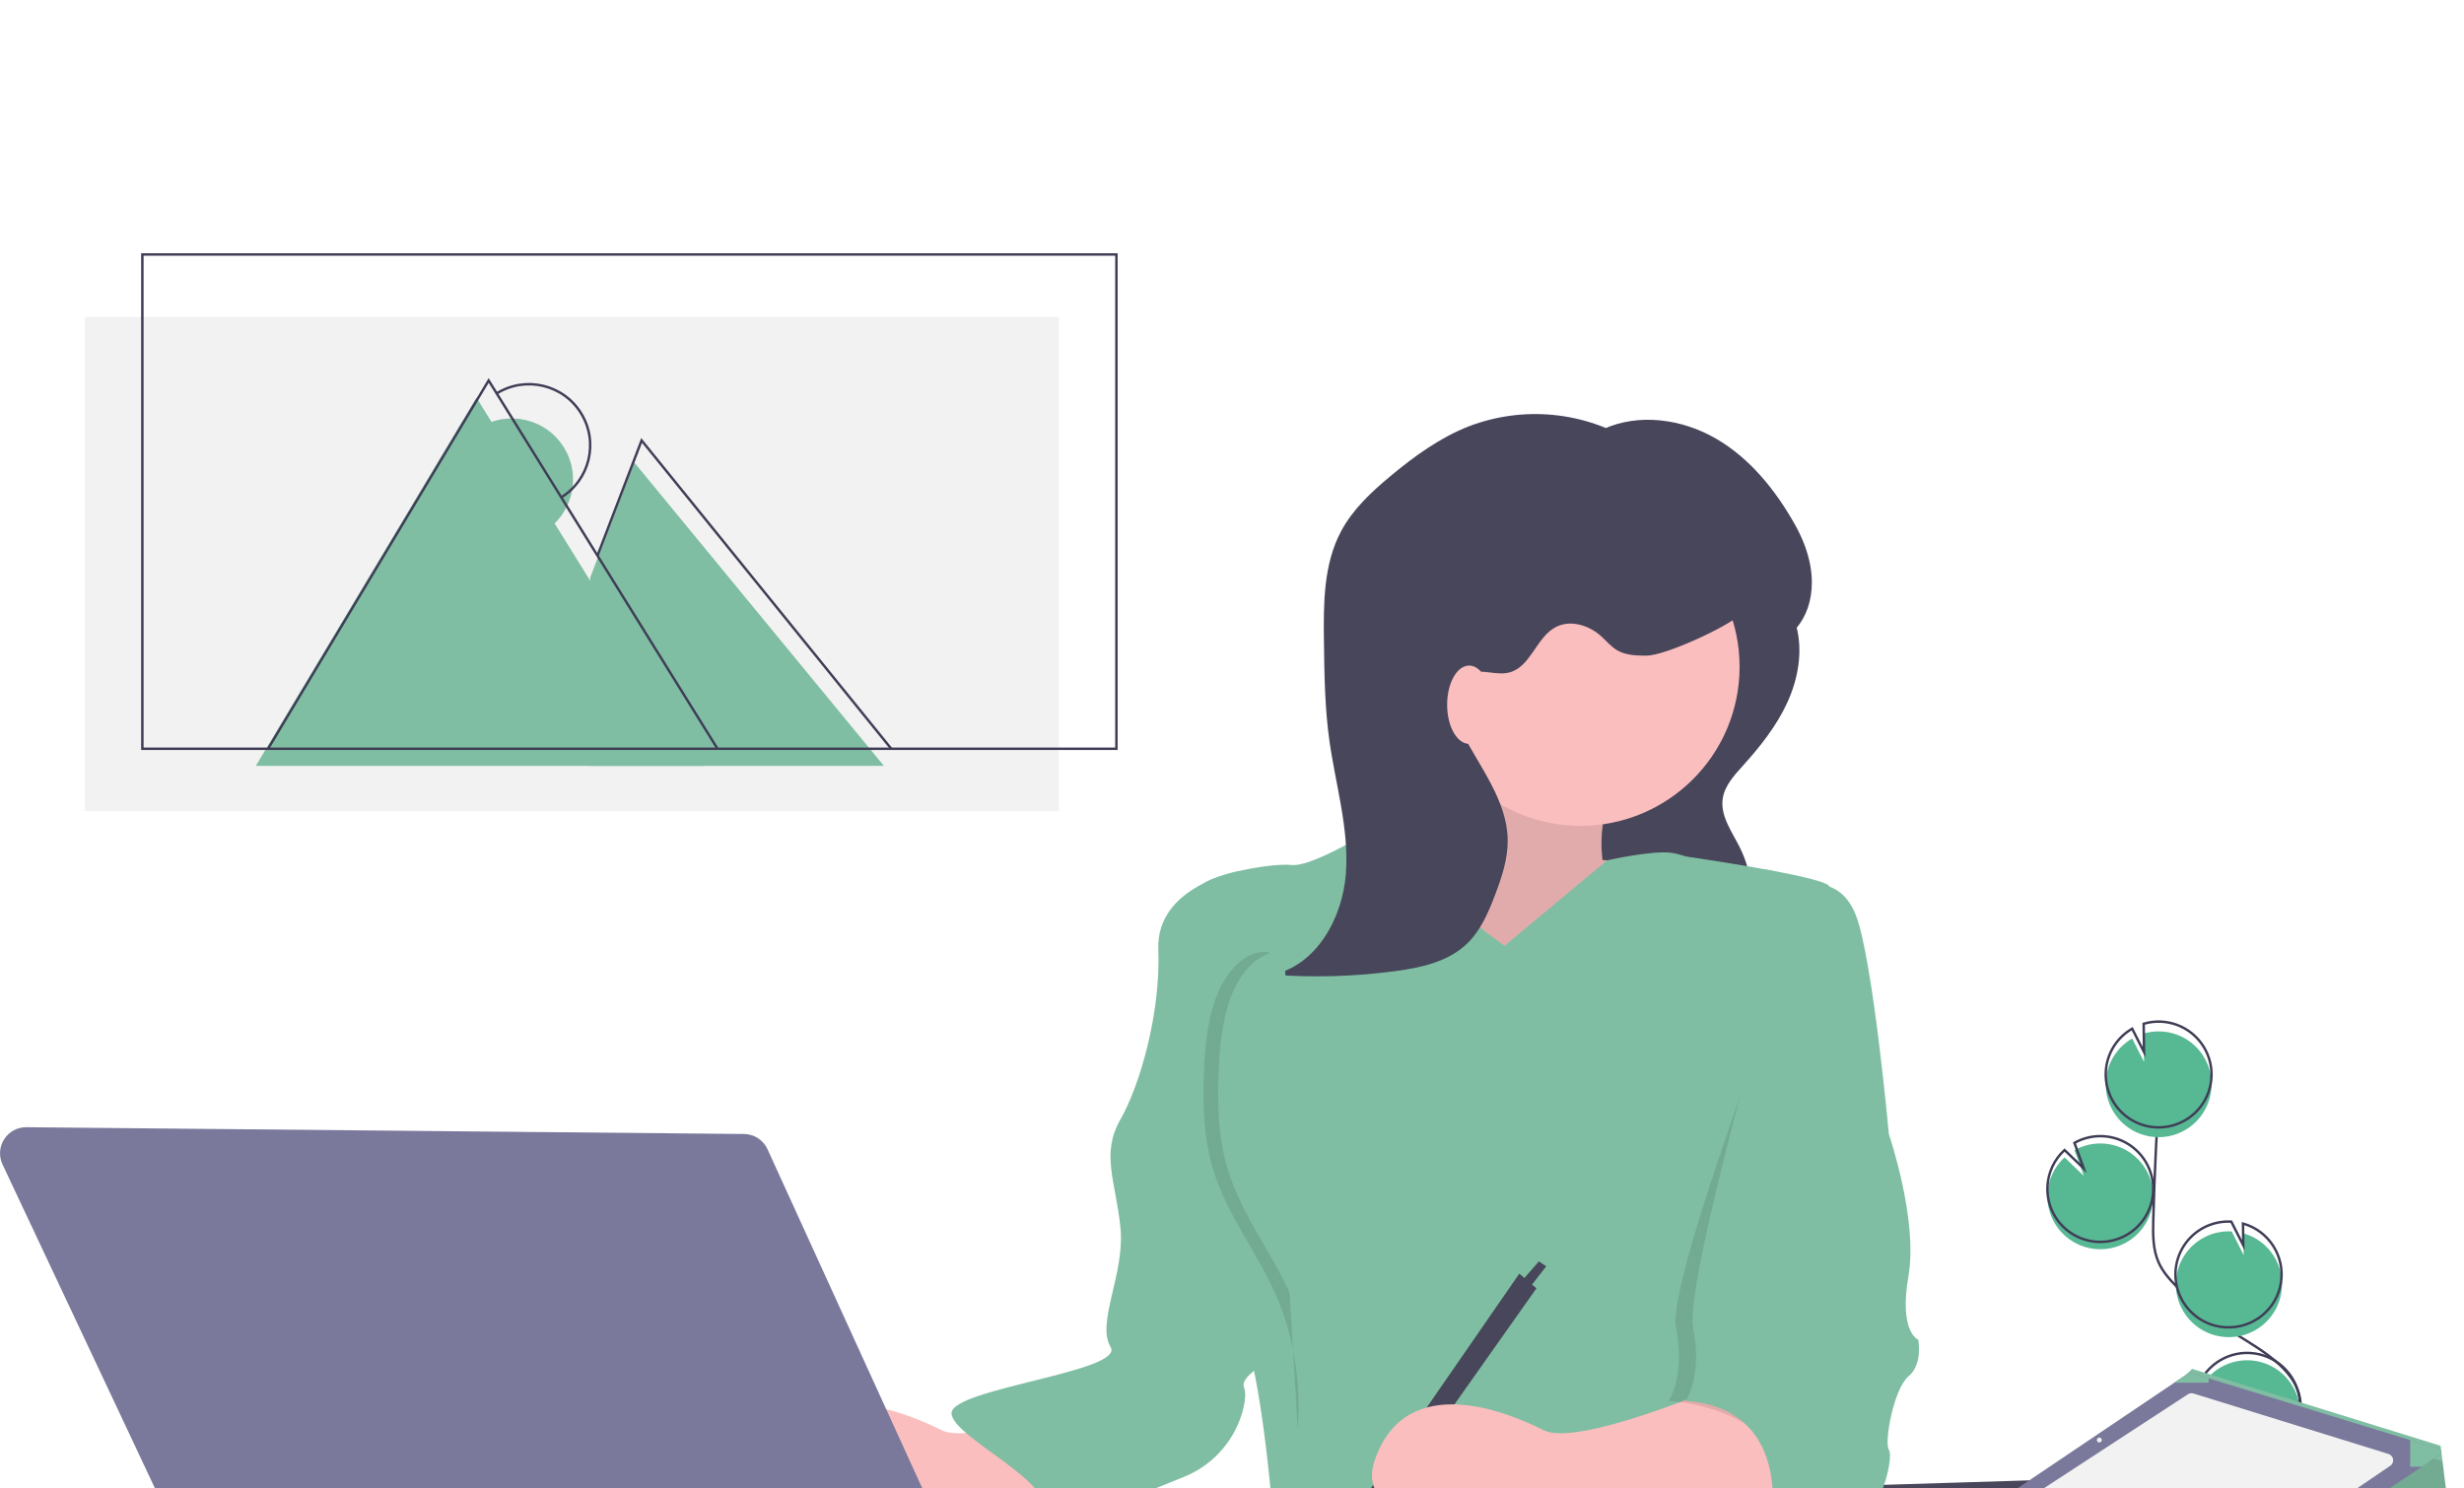
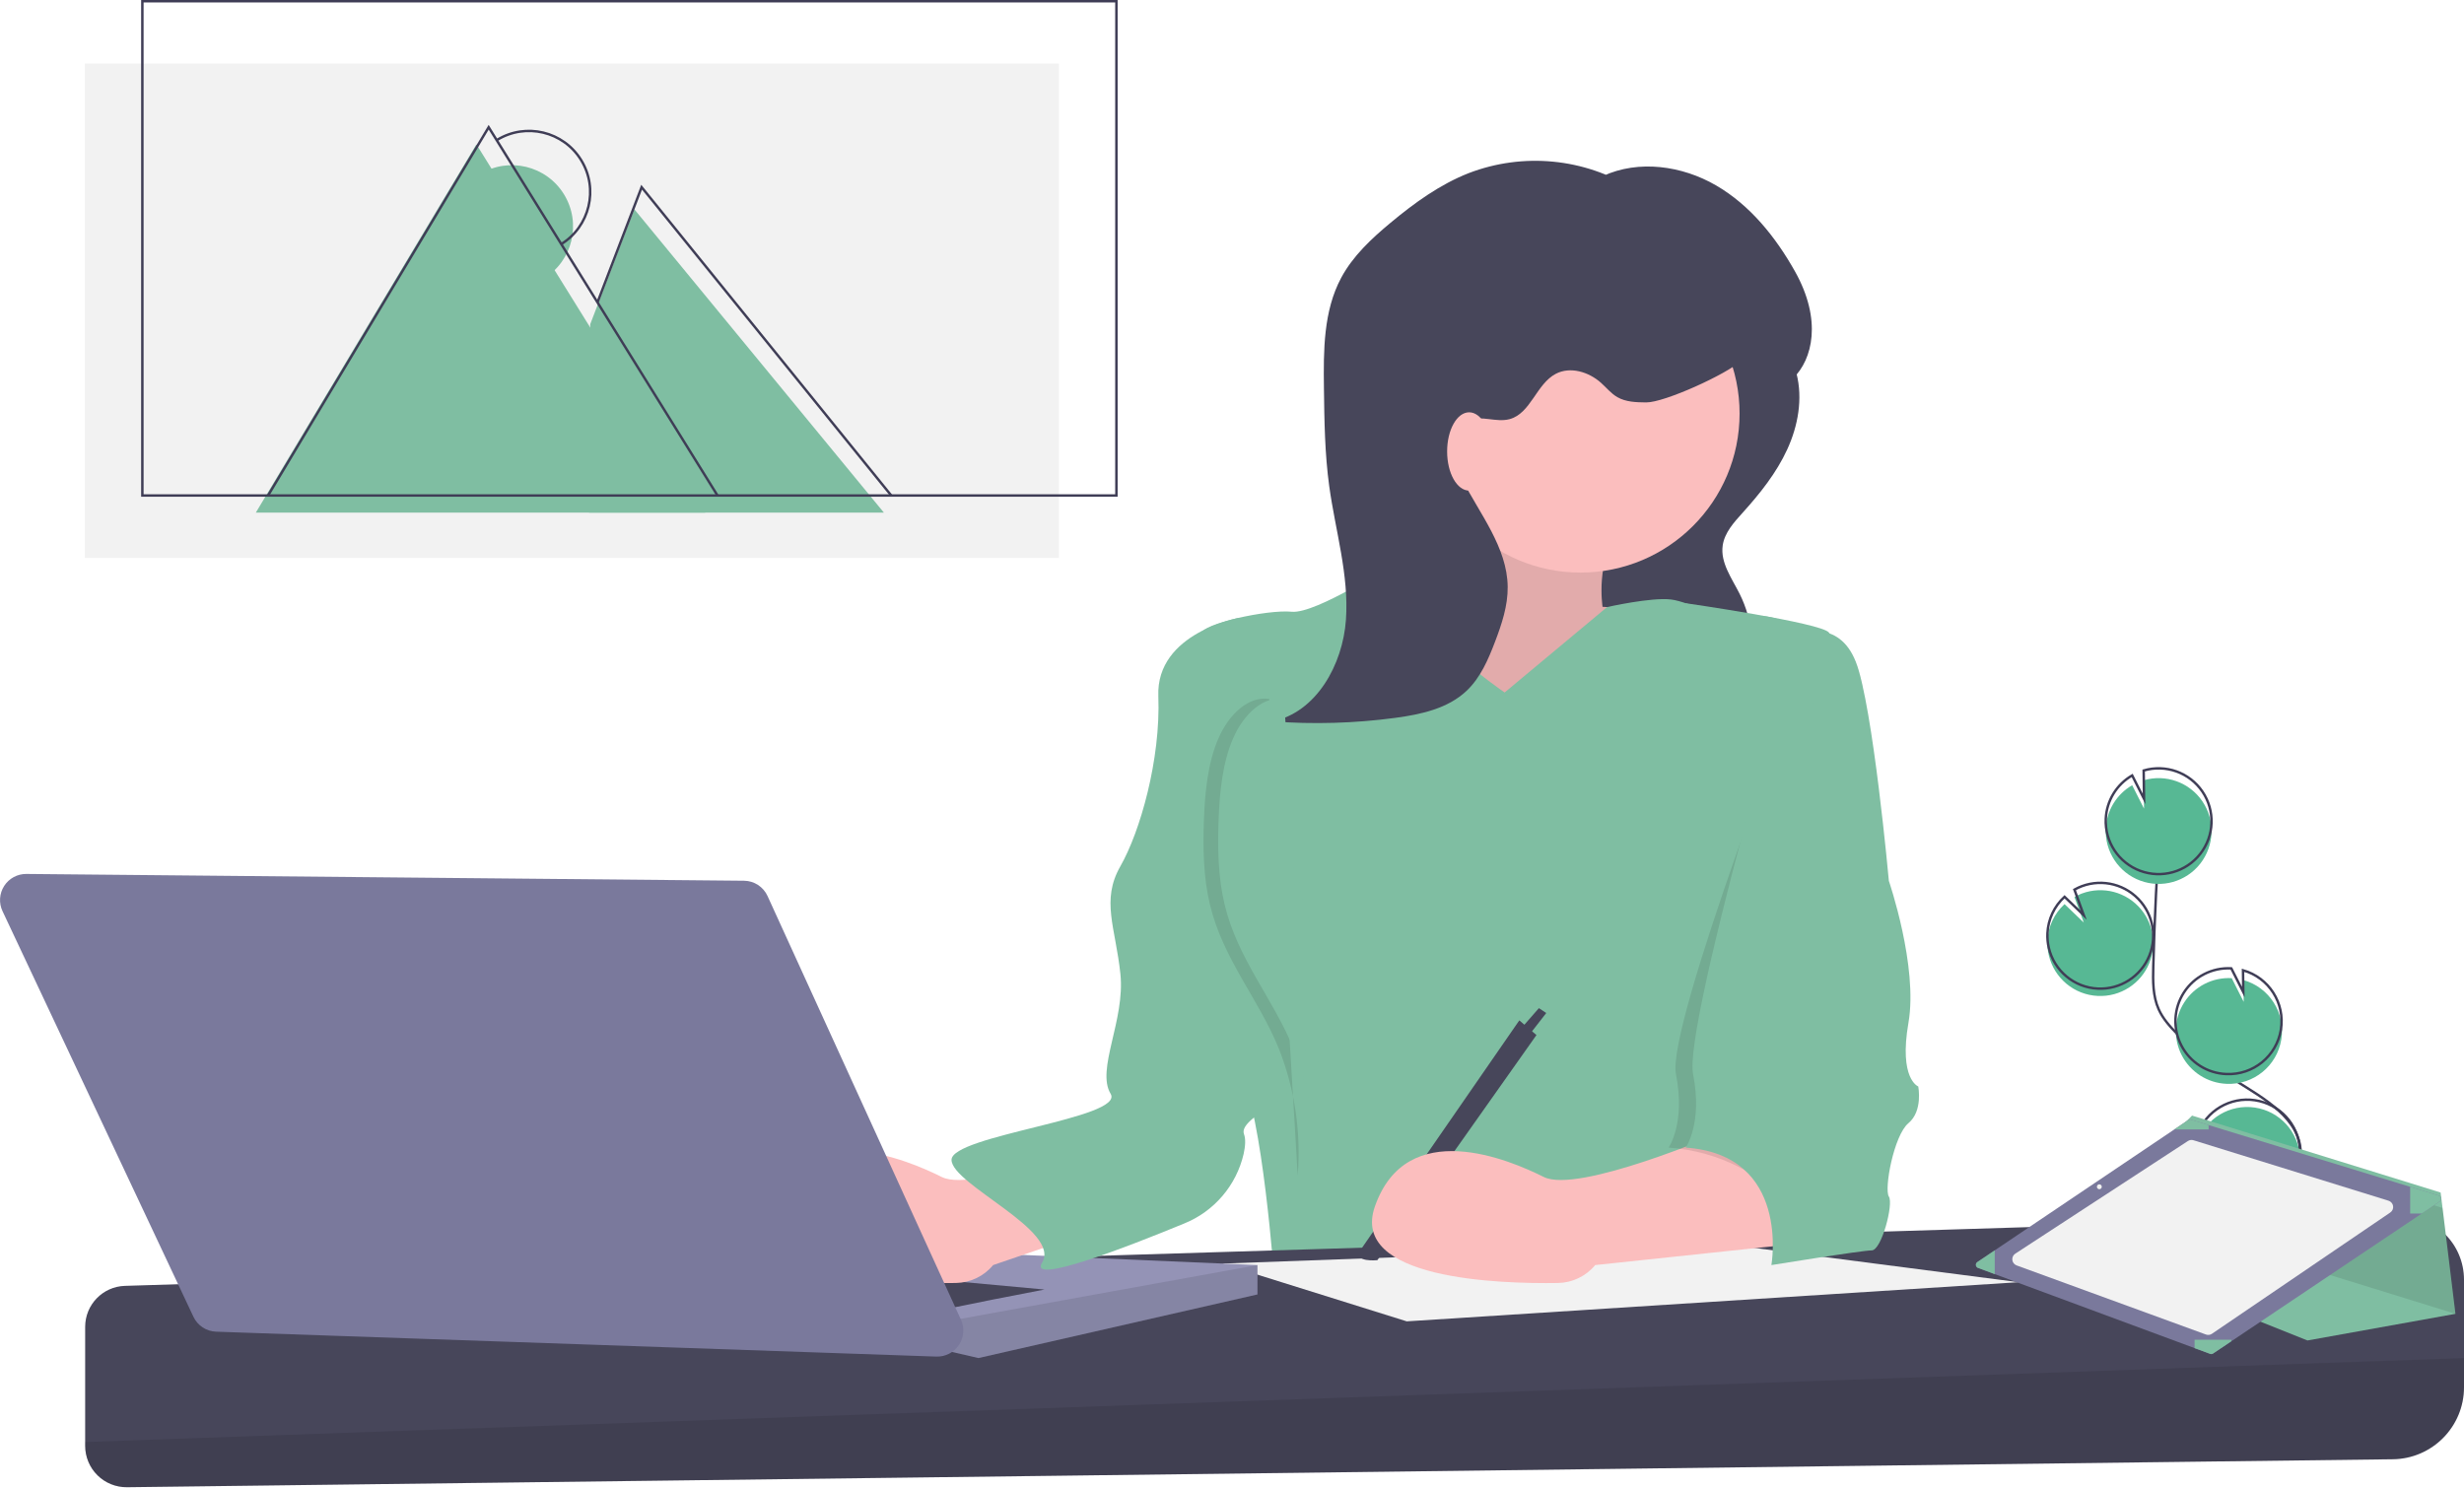
- <svg xmlns="http://www.w3.org/2000/svg" data-name="Layer 1" width="1006.799" height="607.79" viewBox="0 150 1006.799 100.79">
+ <svg xmlns="http://www.w3.org/2000/svg" data-name="Layer 1" width="1006.799" height="607.79" viewBox="0 0 1006.799 607.79">
  <path d="M953.777,552.871a21.619,21.619,0,1,0-9.556-40.449l3.819,10.465-7.858-7.544a21.538,21.538,0,0,0-6.984,14.922,21.2,21.2,0,0,0,.548,5.954A21.615,21.615,0,0,0,953.777,552.871Z" transform="translate(-96.60073 -145.8549)" fill="#57b894" />
  <path d="M1016.955,668.385c-4.583-8.485.617-18.887,6.595-26.455s13.263-15.443,13.108-25.086c-.222-13.859-14.932-22.042-26.685-29.389a130.157,130.157,0,0,1-23.961-19.266c-2.886-2.946-5.675-6.096-7.363-9.858-2.431-5.418-2.363-11.583-2.21-17.519q.766-29.664,2.931-59.27" transform="translate(-96.60073 -145.8549)" fill="none" stroke="#3f3d56" stroke-miterlimit="10" />
  <path d="M953.777,549.871a21.619,21.619,0,1,0-9.556-40.449l3.819,10.465-7.858-7.544a21.538,21.538,0,0,0-6.984,14.922,21.2,21.2,0,0,0,.548,5.954A21.615,21.615,0,0,0,953.777,549.871Z" transform="translate(-96.60073 -145.8549)" fill="none" stroke="#3f3d56" stroke-miterlimit="10" />
  <path d="M957.028,484.461A21.594,21.594,0,0,1,967.819,466.752l4.839,9.574-.146-11.589a21.617,21.617,0,1,1-15.484,19.725Z" transform="translate(-96.60073 -145.8549)" fill="#57b894" />
  <path d="M957.028,480.461A21.594,21.594,0,0,1,967.819,462.752l4.839,9.574-.146-11.589a21.617,21.617,0,1,1-15.484,19.725Z" transform="translate(-96.60073 -145.8549)" fill="none" stroke="#3f3d56" stroke-miterlimit="10" />
  <path d="M1006.412,588.786a21.617,21.617,0,0,0,6.857-42.403l.112,8.906-4.894-9.687a.378.378,0,0,0-.059-.004,21.618,21.618,0,1,0-2.017,43.188Z" transform="translate(-96.60073 -145.8549)" fill="#57b894" />
  <path d="M1006.246,584.786a21.617,21.617,0,0,0,6.857-42.403l.112,8.906-4.894-9.687a.378.378,0,0,0-.059-.004,21.618,21.618,0,1,0-2.017,43.188Z" transform="translate(-96.60073 -145.8549)" fill="none" stroke="#3f3d56" stroke-miterlimit="10" />
  <path d="M995.575,629.75a21.608,21.608,0,1,0-1.046-17.403l13.501,10.986-14.852-3.442A21.416,21.416,0,0,0,995.575,629.75Z" transform="translate(-96.60073 -145.8549)" fill="#57b894" />
  <path d="M995.575,626.75a21.608,21.608,0,1,0-1.046-17.403l13.501,10.986-14.852-3.442A21.416,21.416,0,0,0,995.575,626.75Z" transform="translate(-96.60073 -145.8549)" fill="none" stroke="#3f3d56" stroke-miterlimit="10" />
  <path d="M830.675,298.569c2.605,10.26.621,21.294-3.789,30.918s-11.11,18.011-18.2,25.872c-3.567,3.955-7.428,8.159-8.185,13.431-1.009,7.029,3.731,13.391,6.914,19.739a48.495,48.495,0,0,1,4.974,17.8c.428,5.322-.238,11.187-3.965,15.009-3.594,3.685-9.113,4.577-14.238,5.053a181.987,181.987,0,0,1-42.372-1.024c3.933-5.231,2.455-8.476,2.086-15.011-.725-12.819-10.054-24.424-11.866-37.135-1.44-10.105,5.249-19.382,11.572-27.396l28.992-36.744c4.804-6.089,9.589-12.36,13.038-19.34,2.465-4.988,2.928-14.354,9.129-16.017C816.452,270.589,828.402,289.62,830.675,298.569Z" transform="translate(-96.60073 -145.8549)" fill="#47465a" />
  <path d="M688.399,328.855s-20,59-30,63,60,76,60,76l51-25,2-48-20-1s-3-20,7-30S688.399,328.855,688.399,328.855Z" transform="translate(-96.60073 -145.8549)" fill="#fbbebe" />
  <path d="M688.399,328.855s-20,59-30,63,60,76,60,76l51-25,2-48-20-1s-3-20,7-30S688.399,328.855,688.399,328.855Z" transform="translate(-96.60073 -145.8549)" opacity="0.1" />
  <path d="M711.399,428.855s-43-29-45-53c0,0-32,21-42,20s-37,5-37,9,25,117,25,117-18,48-9,63,14,85,14,85h208s-28-49-13-84,21-182,21-182-11-8-22-6-24-6-32-7-26.13,3.094-26.13,3.094Z" transform="translate(-96.60073 -145.8549)" fill="#7fbea2" />
  <path d="M1103.399,668.783v44a29.433,29.433,0,0,1-29.07,29.431L148.512,753.644a16.905,16.905,0,0,1-17.113-16.903V688.102a16.756,16.756,0,0,1,16.239-16.748l928.846-28.668A26.11,26.11,0,0,1,1103.399,668.783Z" transform="translate(-96.60073 -145.8549)" fill="#47465a" />
  <path d="M1103.399,700.855v11.928a29.433,29.433,0,0,1-29.07,29.431L148.512,753.644a16.905,16.905,0,0,1-17.113-16.903v-1.565Z" transform="translate(-96.60073 -145.8549)" opacity="0.1" />
  <polygon points="824.799 524 707.659 508.801 499.362 516.4 574.799 540 824.799 524" fill="#f2f2f2" />
  <polygon points="513.799 517 513.799 529 399.799 555 388.659 552.43 386.799 552 304.799 508 513.799 517" fill="#9493b6" />
  <polygon points="513.799 517 513.799 529 399.799 555 388.659 552.43 386.799 540 513.799 517" opacity="0.1" />
  <path d="M479.399,681.855c2-1,44-9,44-9l-76-7Z" transform="translate(-96.60073 -145.8549)" fill="#47465a" />
  <circle cx="645.799" cy="169" r="65" fill="#fbbebe" />
  <path d="M553.399,608.855s-58,25-72,18-56-25-69,12c-10.484,29.838,50.717,31.712,74.801,31.319a20.125,20.125,0,0,0,15.199-7.319h0l83.5-28.5S567.399,602.855,553.399,608.855Z" transform="translate(-96.60073 -145.8549)" fill="#fbbebe" />
  <path d="M717.399,562.855l7,6-65,92s-10,1-7-4Z" transform="translate(-96.60073 -145.8549)" fill="#47465a" />
  <polygon points="624.799 423 631.799 414 628.799 412 621.799 420 624.799 423" fill="#47465a" />
  <path d="M602.899,398.355s-34,6-33,32-7.5,55.5-15.5,69.5-2,25,0,44-10,39-4,49-65,17-65,27,45,29,37,42c-5.755,9.353,34.813-6.398,58.031-15.972a40.522,40.522,0,0,0,24.329-28.466c.703-3.188.891-6.062.141-8.062-3-8,32.5-18.5,33.5-38.5s-5-40-10-60S602.899,398.355,602.899,398.355Z" transform="translate(-96.60073 -145.8549)" fill="#7fbea2" />
  <path d="M107.377,503.016l293.239,2.775a10.663,10.663,0,0,1,9.599,6.235l79.028,173.15a10.663,10.663,0,0,1-10.069,15.083l-294.269-10.179a10.663,10.663,0,0,1-9.279-6.116L97.629,518.218A10.663,10.663,0,0,1,107.377,503.016Z" transform="translate(-96.60073 -145.8549)" fill="#7a799c" />
  <path d="M799.399,608.855s-58,25-72,18-56-25-69,12c-10.484,29.838,50.717,31.712,74.801,31.319a20.125,20.125,0,0,0,15.199-7.319h0l85-9S813.399,602.855,799.399,608.855Z" transform="translate(-96.60073 -145.8549)" fill="#fbbebe" />
  <path d="M833.899,419.355s14.5-19.5,21.5-1.5,6,88,6,88,12,35,8,58,4,26,4,26,2,10-4,15-10,27-8,30-3,22-7,22-12.5-1.5-12.5-1.5-20.5-37.5-63.5-40.5c0,0,7-10,3-30S833.899,419.355,833.899,419.355Z" transform="translate(-96.60073 -145.8549)" opacity="0.1" />
  <path d="M831.399,404.855s16.5-6.5,23.5,11.5,13.5,89.5,13.5,89.5,12,35,8,58,4,26,4,26,2,10-4,15-10,27-8,30-3,22-7,22-41,6-41,6,8-45-35-48c0,0,7-10,3-30S831.399,404.855,831.399,404.855Z" transform="translate(-96.60073 -145.8549)" fill="#7fbea2" />
  <path d="M764.174,223.127A75.93,75.93,0,0,0,696.712,216.609c-11.773,4.631-22.171,12.17-31.897,20.26-7.802,6.49-15.41,13.57-20.203,22.515-7.267,13.562-7.246,29.707-7.049,45.092.171,13.395.346,26.831,2.171,40.103,2.504,18.203,8.113,36.224,6.825,54.553s-12.06,37.884-30.066,41.54a241.328,241.328,0,0,0,50.238-1.447c10.494-1.406,21.51-3.809,29.182-11.105,5.603-5.329,8.77-12.675,11.526-19.9,2.769-7.261,5.305-14.807,5.208-22.578-.202-16.17-11.43-29.733-18.758-44.148-2.057-4.046-3.862-8.396-3.791-12.934s2.441-9.303,6.659-10.978c5.205-2.068,11.231,1.017,16.642-.429,8.694-2.322,10.95-14.395,18.932-18.55,5.906-3.074,13.443-.769,18.409,3.666,2.221,1.983,4.123,4.381,6.699,5.875,3.492,2.025,7.734,2.124,11.771,2.168,7.536.083,33.259-11.73,38.69-16.955,5.298,27.253,44.698,3.535,22.087-36.673-7.873-14-18.315-27.002-32.206-35.066s-31.614-10.564-46.197-3.832" transform="translate(-96.60073 -145.8549)" fill="#47465a" />
  <ellipse cx="600.299" cy="184.5" rx="9" ry="16" fill="#fbbebe" />
  <path d="M785.399,392.374s55.5,7.982,58.5,11.982-3,28-3,28l-40,7-30.78-6.638Z" transform="translate(-96.60073 -145.8549)" fill="#7fbea2" />
  <path d="M615.28,431.531c-8.358-1.441-16.511,6.124-20.839,16.098s-5.503,21.925-5.929,33.536c-.423,11.54-.173,23.325,2.455,34.296,5.396,22.529,19.883,38.457,28.267,59.173a116.03,116.03,0,0,1,7.614,51.721" transform="translate(-96.60073 -145.8549)" opacity="0.1" />
  <path d="M621.28,431.531c-8.358-1.441-16.511,6.124-20.839,16.098s-5.503,21.925-5.929,33.536c-.423,11.54-.173,23.325,2.455,34.296,5.396,22.529,19.883,38.457,28.267,59.173a116.03,116.03,0,0,1,7.614,51.721" transform="translate(-96.60073 -145.8549)" fill="#7fbea2" />
  <polygon points="846.099 509.119 942.837 547.814 1003.299 536.931 998.026 493.653 997.252 487.353 895.678 455.913 888.422 463.168 846.099 509.119" fill="#7fbea2" />
  <polygon points="901.724 463.616 901.724 505.491 1003.299 536.931 998.026 493.653 901.724 463.616" opacity="0.1" />
  <path d="M904.819,664.017l6.847,2.535,81.645,30.237,6.345,2.349a1.336,1.336,0,0,0,1.218-.143l7.477-5.013,77.778-52.181,7.348-4.927a1.351,1.351,0,0,0-.358-2.414l-11.717-3.588-82.361-25.231-7.191-2.206a1.344,1.344,0,0,0-1.153.172l-5.665,3.817-73.38,49.417-7.112,4.791A1.35,1.35,0,0,0,904.819,664.017Z" transform="translate(-96.60073 -145.8549)" fill="#7a799c" />
  <path d="M1073.278,641.373l-72.879,49.565a2.682,2.682,0,0,1-2.429.302L920.6,662.995a2.706,2.706,0,0,1-.547-4.805l70.54-46.033a2.682,2.682,0,0,1,2.261-.316l79.709,24.714A2.706,2.706,0,0,1,1073.278,641.373Z" transform="translate(-96.60073 -145.8549)" fill="#f2f2f2" />
  <path d="M1081.402,630.872v10.929h4.727l7.348-4.927a1.351,1.351,0,0,0-.358-2.414Z" transform="translate(-96.60073 -145.8549)" fill="#7fbea2" />
  <path d="M993.311,693.366v3.423l6.345,2.349a1.336,1.336,0,0,0,1.218-.143l7.477-5.013V693.366Z" transform="translate(-96.60073 -145.8549)" fill="#7fbea2" />
  <path d="M904.819,664.017l6.847,2.535v-9.711h-.014l-7.112,4.791A1.35,1.35,0,0,0,904.819,664.017Z" transform="translate(-96.60073 -145.8549)" fill="#7fbea2" />
  <path d="M985.032,607.424h14.009v-1.783l-7.191-2.206a1.344,1.344,0,0,0-1.153.172Z" transform="translate(-96.60073 -145.8549)" fill="#7fbea2" />
  <circle cx="857.799" cy="485" r="1" fill="#f2f2f2" />
  <rect x="34.669" y="26" width="398" height="202" fill="#f2f2f2" />
  <polyline points="104.527 209.5 194.669 59 288.169 209.5" fill="#7fbea2" />
  <polygon points="241.169 132.5 259.169 85.5 361.169 209.5 240.669 209.5 241.169 132.5" fill="#7fbea2" />
  <path d="M318.819,259.681a25.001,25.001,0,1,0-26.136-42.628" transform="translate(-96.60073 -145.8549)" fill="#7fbea2" />
  <rect x="58.169" y="0.5" width="398" height="202" fill="none" stroke="#3f3d56" stroke-miterlimit="10" />
  <polyline points="109.527 202.5 199.669 52 293.169 202.5" fill="none" stroke="#3f3d56" stroke-miterlimit="10" />
  <polyline points="244.169 123.5 262.169 76.5 364.169 202.5" fill="none" stroke="#3f3d56" stroke-miterlimit="10" />
  <path d="M325.819,245.681a25.001,25.001,0,1,0-26.136-42.628" transform="translate(-96.60073 -145.8549)" fill="none" stroke="#3f3d56" stroke-miterlimit="10" />
</svg>
